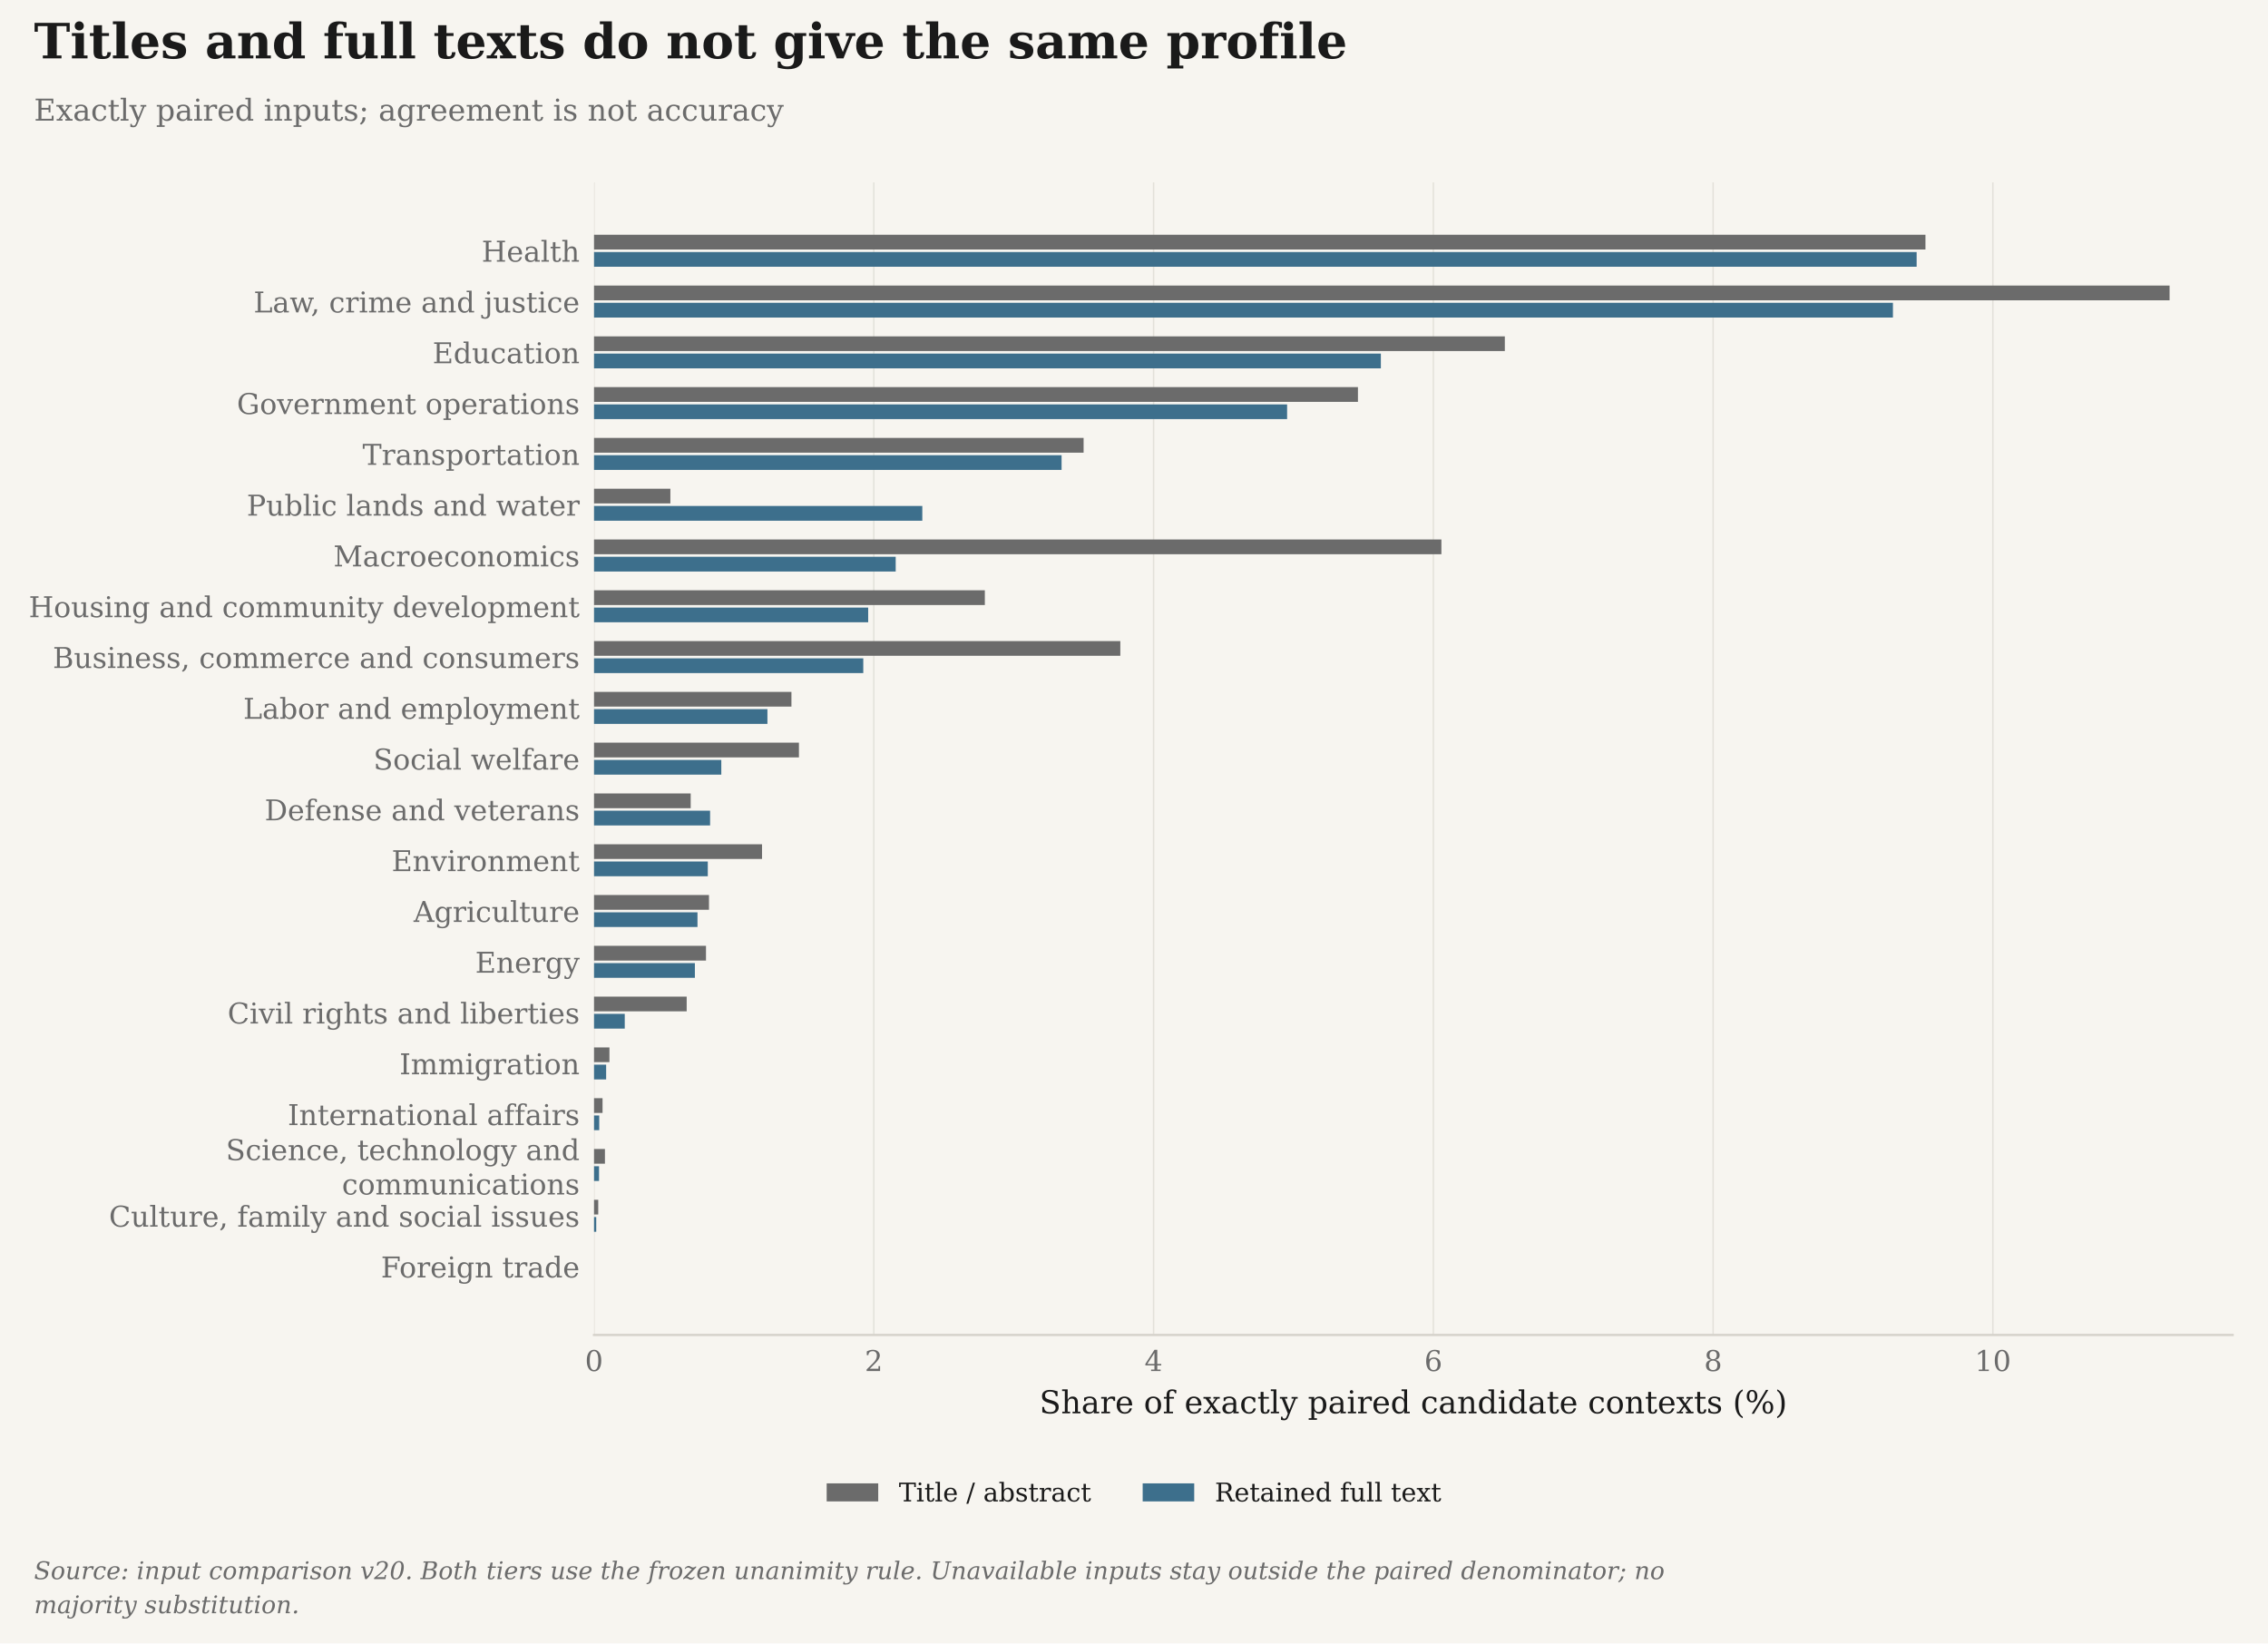
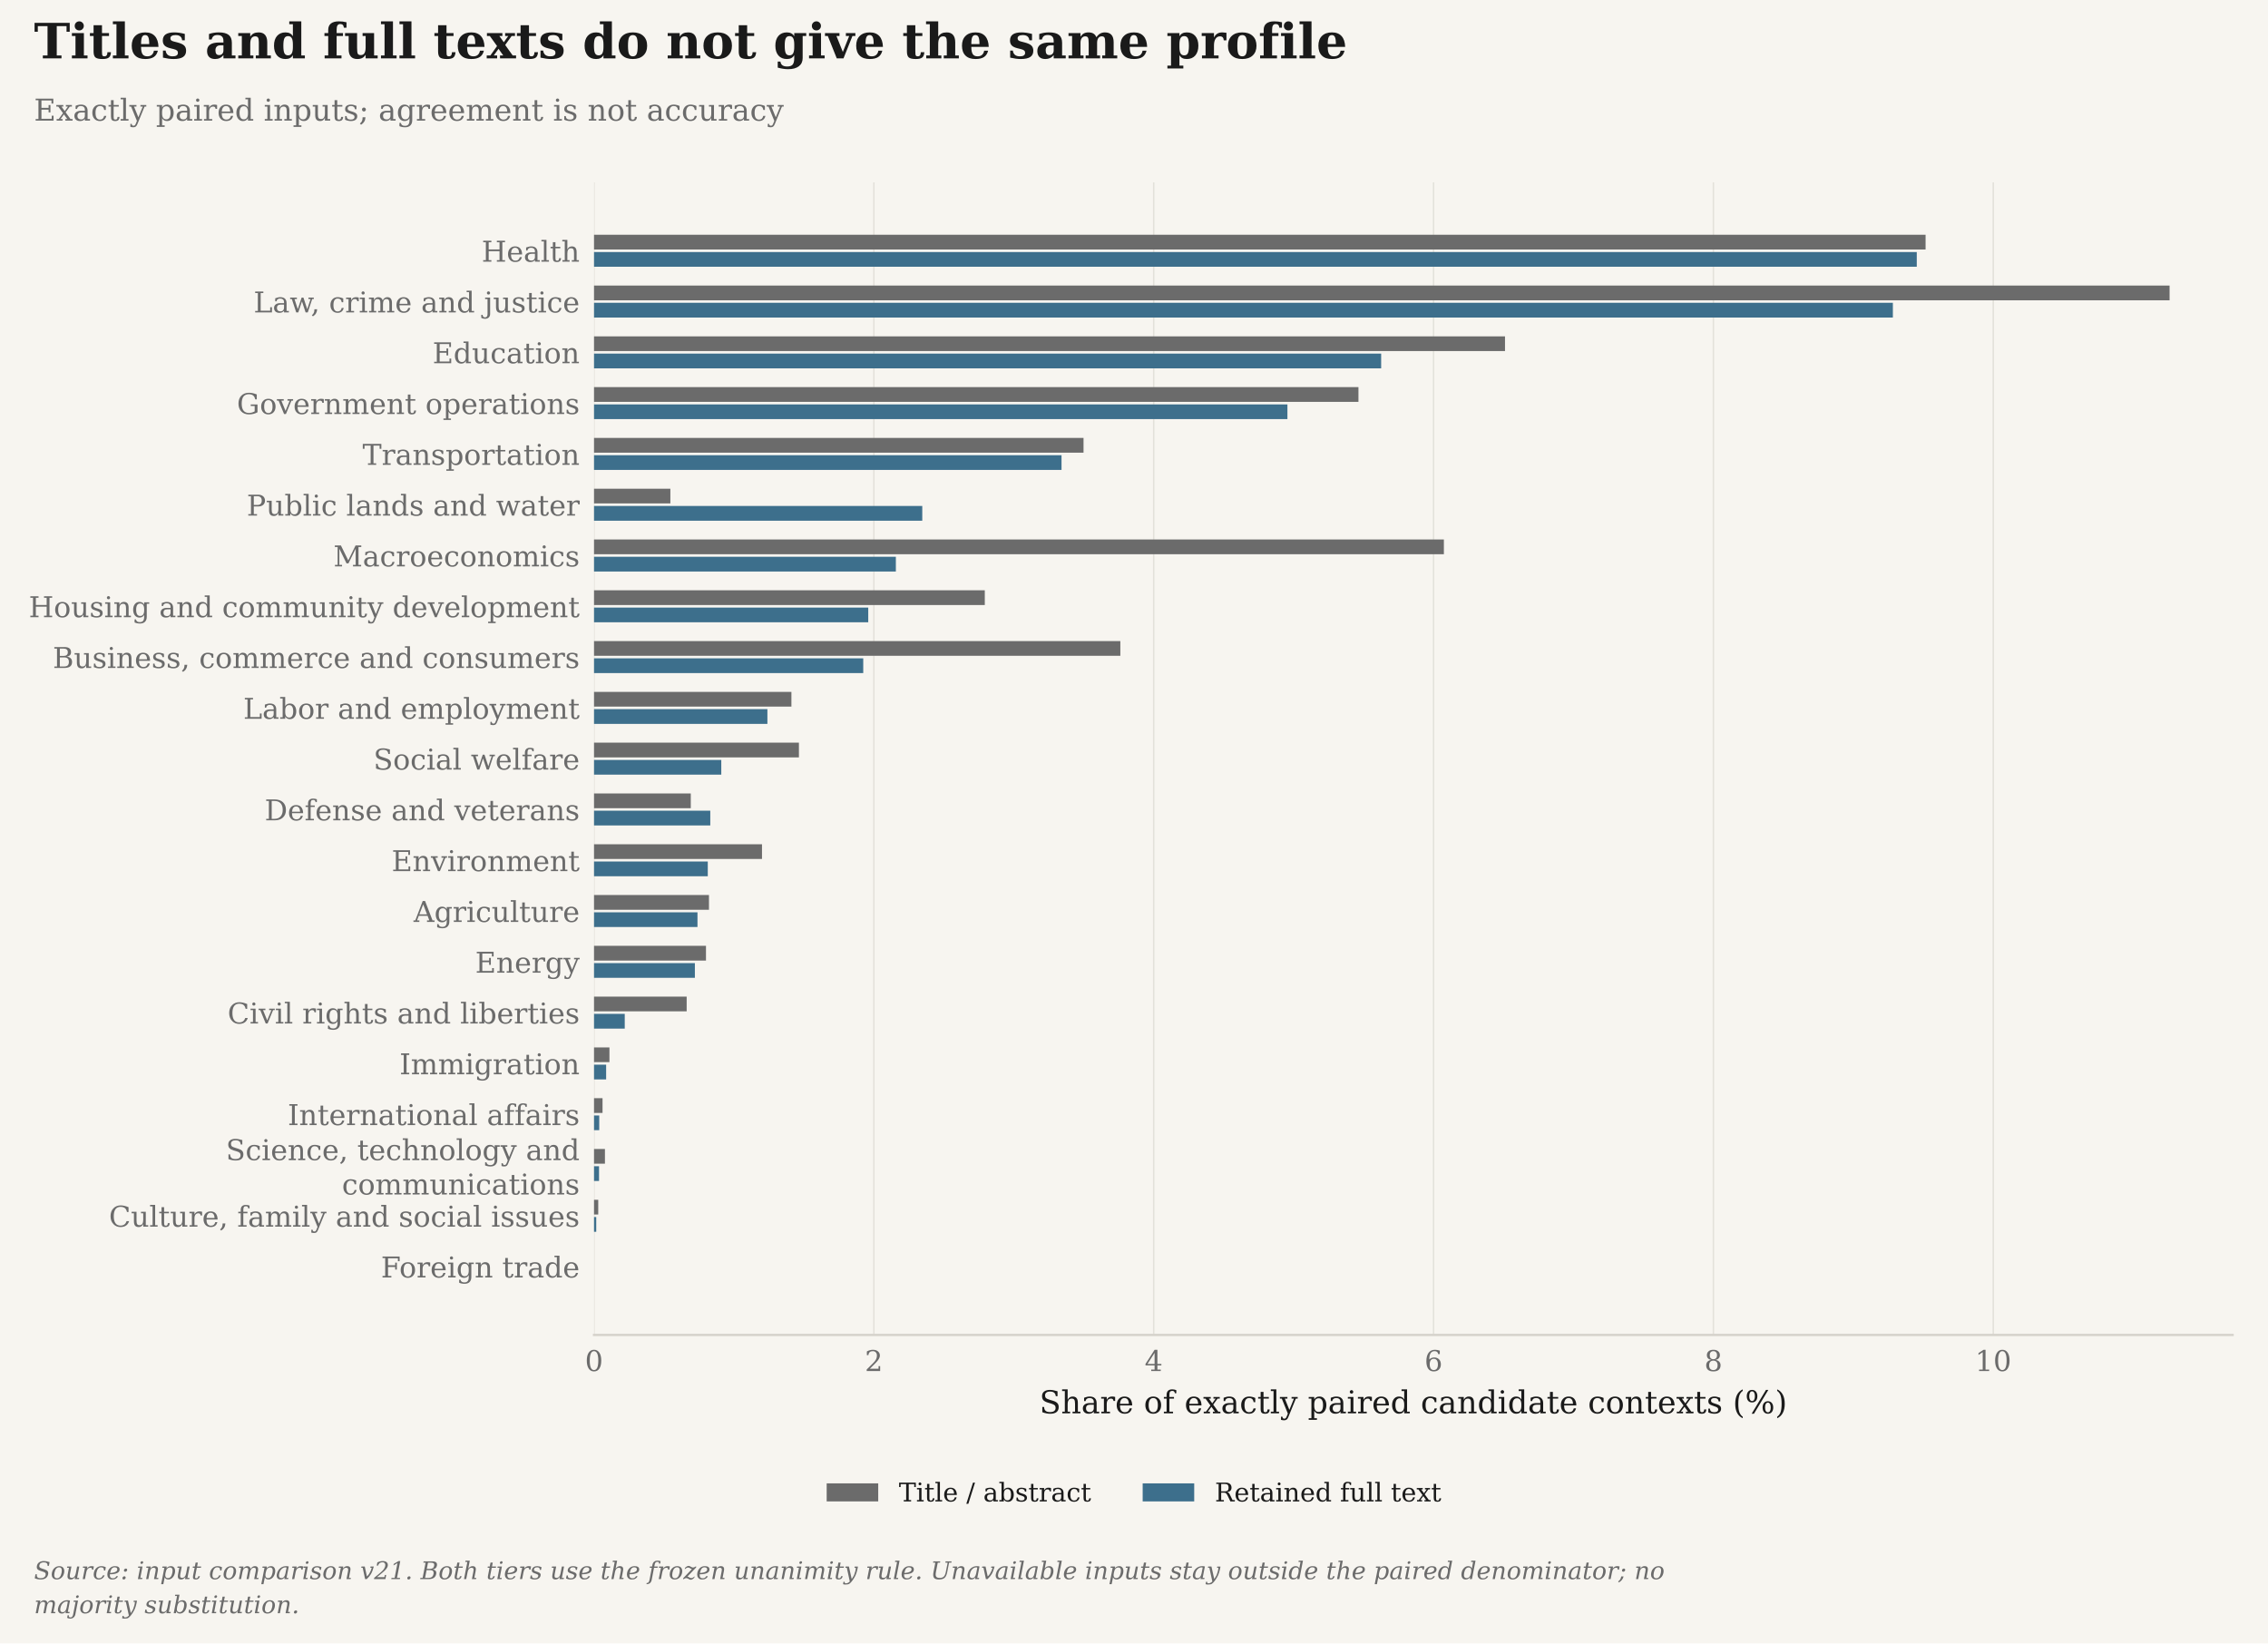
<svg xmlns="http://www.w3.org/2000/svg" width="792pt" height="573.84pt" viewBox="0 0 792 573.84" version="1.1">
  <defs>
    <style type="text/css">*{stroke-linejoin: round; stroke-linecap: butt}</style>
  </defs>
  <g id="figure_1">
    <g id="patch_1">
      <path d="M 0 573.84  L 792 573.84  L 792 0  L 0 0  z " style="fill: #f7f5f0" />
    </g>
    <g id="axes_1">
      <g id="patch_2">
        <path d="M 207.44 466.129  L 779.64 466.129  L 779.64 63.68  L 207.44 63.68  z " style="fill: #f7f5f0" />
      </g>
      <g id="matplotlib.axis_1">
        <g id="xtick_1">
          <g id="line2d_1">
-             <path d="M 207.44 466.129  L 207.44 63.68  " clip-path="url(#p539c1222c3)" style="fill: none; stroke: #d6d3cc; stroke-opacity: 0.6; stroke-width: 0.5; stroke-linecap: square" />
+             <path d="M 207.44 466.129  L 207.44 63.68  " clip-path="url(#p8d690644a4)" style="fill: none; stroke: #d6d3cc; stroke-opacity: 0.6; stroke-width: 0.5; stroke-linecap: square" />
          </g>
          <g id="line2d_2" />
          <g id="text_1">
            <text style="font-size: 10px; font-family: 'DejaVu Serif', 'Bitstream Vera Serif', 'Computer Modern Roman', 'New Century Schoolbook', 'Century Schoolbook L', 'Utopia', 'ITC Bookman', 'Bookman', 'Nimbus Roman No9 L', 'Times New Roman', 'Times', 'Palatino', 'Charter', serif; text-anchor: middle; fill: #6b6b6b" x="207.44" y="478.727" transform="rotate(-0 207.44 478.7269)">0</text>
          </g>
        </g>
        <g id="xtick_2">
          <g id="line2d_3">
-             <path d="M 305.139 466.129  L 305.139 63.68  " clip-path="url(#p539c1222c3)" style="fill: none; stroke: #d6d3cc; stroke-opacity: 0.6; stroke-width: 0.5; stroke-linecap: square" />
+             <path d="M 305.162 466.129  L 305.162 63.68  " clip-path="url(#p8d690644a4)" style="fill: none; stroke: #d6d3cc; stroke-opacity: 0.6; stroke-width: 0.5; stroke-linecap: square" />
          </g>
          <g id="line2d_4" />
          <g id="text_2">
-             <text style="font-size: 10px; font-family: 'DejaVu Serif', 'Bitstream Vera Serif', 'Computer Modern Roman', 'New Century Schoolbook', 'Century Schoolbook L', 'Utopia', 'ITC Bookman', 'Bookman', 'Nimbus Roman No9 L', 'Times New Roman', 'Times', 'Palatino', 'Charter', serif; text-anchor: middle; fill: #6b6b6b" x="305.139" y="478.727" transform="rotate(-0 305.1385 478.7269)">2</text>
+             <text style="font-size: 10px; font-family: 'DejaVu Serif', 'Bitstream Vera Serif', 'Computer Modern Roman', 'New Century Schoolbook', 'Century Schoolbook L', 'Utopia', 'ITC Bookman', 'Bookman', 'Nimbus Roman No9 L', 'Times New Roman', 'Times', 'Palatino', 'Charter', serif; text-anchor: middle; fill: #6b6b6b" x="305.162" y="478.727" transform="rotate(-0 305.1618 478.7269)">2</text>
          </g>
        </g>
        <g id="xtick_3">
          <g id="line2d_5">
-             <path d="M 402.837 466.129  L 402.837 63.68  " clip-path="url(#p539c1222c3)" style="fill: none; stroke: #d6d3cc; stroke-opacity: 0.6; stroke-width: 0.5; stroke-linecap: square" />
+             <path d="M 402.884 466.129  L 402.884 63.68  " clip-path="url(#p8d690644a4)" style="fill: none; stroke: #d6d3cc; stroke-opacity: 0.6; stroke-width: 0.5; stroke-linecap: square" />
          </g>
          <g id="line2d_6" />
          <g id="text_3">
-             <text style="font-size: 10px; font-family: 'DejaVu Serif', 'Bitstream Vera Serif', 'Computer Modern Roman', 'New Century Schoolbook', 'Century Schoolbook L', 'Utopia', 'ITC Bookman', 'Bookman', 'Nimbus Roman No9 L', 'Times New Roman', 'Times', 'Palatino', 'Charter', serif; text-anchor: middle; fill: #6b6b6b" x="402.837" y="478.727" transform="rotate(-0 402.8371 478.7269)">4</text>
+             <text style="font-size: 10px; font-family: 'DejaVu Serif', 'Bitstream Vera Serif', 'Computer Modern Roman', 'New Century Schoolbook', 'Century Schoolbook L', 'Utopia', 'ITC Bookman', 'Bookman', 'Nimbus Roman No9 L', 'Times New Roman', 'Times', 'Palatino', 'Charter', serif; text-anchor: middle; fill: #6b6b6b" x="402.884" y="478.727" transform="rotate(-0 402.8835 478.7269)">4</text>
          </g>
        </g>
        <g id="xtick_4">
          <g id="line2d_7">
-             <path d="M 500.536 466.129  L 500.536 63.68  " clip-path="url(#p539c1222c3)" style="fill: none; stroke: #d6d3cc; stroke-opacity: 0.6; stroke-width: 0.5; stroke-linecap: square" />
+             <path d="M 500.605 466.129  L 500.605 63.68  " clip-path="url(#p8d690644a4)" style="fill: none; stroke: #d6d3cc; stroke-opacity: 0.6; stroke-width: 0.5; stroke-linecap: square" />
          </g>
          <g id="line2d_8" />
          <g id="text_4">
-             <text style="font-size: 10px; font-family: 'DejaVu Serif', 'Bitstream Vera Serif', 'Computer Modern Roman', 'New Century Schoolbook', 'Century Schoolbook L', 'Utopia', 'ITC Bookman', 'Bookman', 'Nimbus Roman No9 L', 'Times New Roman', 'Times', 'Palatino', 'Charter', serif; text-anchor: middle; fill: #6b6b6b" x="500.536" y="478.727" transform="rotate(-0 500.5356 478.7269)">6</text>
+             <text style="font-size: 10px; font-family: 'DejaVu Serif', 'Bitstream Vera Serif', 'Computer Modern Roman', 'New Century Schoolbook', 'Century Schoolbook L', 'Utopia', 'ITC Bookman', 'Bookman', 'Nimbus Roman No9 L', 'Times New Roman', 'Times', 'Palatino', 'Charter', serif; text-anchor: middle; fill: #6b6b6b" x="500.605" y="478.727" transform="rotate(-0 500.6053 478.7269)">6</text>
          </g>
        </g>
        <g id="xtick_5">
          <g id="line2d_9">
-             <path d="M 598.234 466.129  L 598.234 63.68  " clip-path="url(#p539c1222c3)" style="fill: none; stroke: #d6d3cc; stroke-opacity: 0.6; stroke-width: 0.5; stroke-linecap: square" />
+             <path d="M 598.327 466.129  L 598.327 63.68  " clip-path="url(#p8d690644a4)" style="fill: none; stroke: #d6d3cc; stroke-opacity: 0.6; stroke-width: 0.5; stroke-linecap: square" />
          </g>
          <g id="line2d_10" />
          <g id="text_5">
-             <text style="font-size: 10px; font-family: 'DejaVu Serif', 'Bitstream Vera Serif', 'Computer Modern Roman', 'New Century Schoolbook', 'Century Schoolbook L', 'Utopia', 'ITC Bookman', 'Bookman', 'Nimbus Roman No9 L', 'Times New Roman', 'Times', 'Palatino', 'Charter', serif; text-anchor: middle; fill: #6b6b6b" x="598.234" y="478.727" transform="rotate(-0 598.2341 478.7269)">8</text>
+             <text style="font-size: 10px; font-family: 'DejaVu Serif', 'Bitstream Vera Serif', 'Computer Modern Roman', 'New Century Schoolbook', 'Century Schoolbook L', 'Utopia', 'ITC Bookman', 'Bookman', 'Nimbus Roman No9 L', 'Times New Roman', 'Times', 'Palatino', 'Charter', serif; text-anchor: middle; fill: #6b6b6b" x="598.327" y="478.727" transform="rotate(-0 598.327 478.7269)">8</text>
          </g>
        </g>
        <g id="xtick_6">
          <g id="line2d_11">
-             <path d="M 695.933 466.129  L 695.933 63.68  " clip-path="url(#p539c1222c3)" style="fill: none; stroke: #d6d3cc; stroke-opacity: 0.6; stroke-width: 0.5; stroke-linecap: square" />
+             <path d="M 696.049 466.129  L 696.049 63.68  " clip-path="url(#p8d690644a4)" style="fill: none; stroke: #d6d3cc; stroke-opacity: 0.6; stroke-width: 0.5; stroke-linecap: square" />
          </g>
          <g id="line2d_12" />
          <g id="text_6">
-             <text style="font-size: 10px; font-family: 'DejaVu Serif', 'Bitstream Vera Serif', 'Computer Modern Roman', 'New Century Schoolbook', 'Century Schoolbook L', 'Utopia', 'ITC Bookman', 'Bookman', 'Nimbus Roman No9 L', 'Times New Roman', 'Times', 'Palatino', 'Charter', serif; text-anchor: middle; fill: #6b6b6b" x="695.933" y="478.727" transform="rotate(-0 695.9326 478.7269)">10</text>
+             <text style="font-size: 10px; font-family: 'DejaVu Serif', 'Bitstream Vera Serif', 'Computer Modern Roman', 'New Century Schoolbook', 'Century Schoolbook L', 'Utopia', 'ITC Bookman', 'Bookman', 'Nimbus Roman No9 L', 'Times New Roman', 'Times', 'Palatino', 'Charter', serif; text-anchor: middle; fill: #6b6b6b" x="696.049" y="478.727" transform="rotate(-0 696.0488 478.7269)">10</text>
          </g>
        </g>
        <g id="text_7">
          <text style="font-size: 11px; font-family: 'DejaVu Serif', 'Bitstream Vera Serif', 'Computer Modern Roman', 'New Century Schoolbook', 'Century Schoolbook L', 'Utopia', 'ITC Bookman', 'Bookman', 'Nimbus Roman No9 L', 'Times New Roman', 'Times', 'Palatino', 'Charter', serif; text-anchor: middle; fill: #1a1a1a" x="493.54" y="493.488" transform="rotate(-0 493.54 493.4875)">Share of exactly paired candidate contexts (%)</text>
        </g>
      </g>
      <g id="matplotlib.axis_2">
        <g id="ytick_1">
          <g id="line2d_13" />
          <g id="text_8">
            <text style="font-size: 10px; font-family: 'DejaVu Serif', 'Bitstream Vera Serif', 'Computer Modern Roman', 'New Century Schoolbook', 'Century Schoolbook L', 'Utopia', 'ITC Bookman', 'Bookman', 'Nimbus Roman No9 L', 'Times New Roman', 'Times', 'Palatino', 'Charter', serif; text-anchor: end; fill: #6b6b6b" x="202.44" y="91.359" transform="rotate(-0 202.44 91.35866)">Health</text>
          </g>
        </g>
        <g id="ytick_2">
          <g id="line2d_14" />
          <g id="text_9">
            <text style="font-size: 10px; font-family: 'DejaVu Serif', 'Bitstream Vera Serif', 'Computer Modern Roman', 'New Century Schoolbook', 'Century Schoolbook L', 'Utopia', 'ITC Bookman', 'Bookman', 'Nimbus Roman No9 L', 'Times New Roman', 'Times', 'Palatino', 'Charter', serif; text-anchor: end; fill: #6b6b6b" x="202.44" y="109.093" transform="rotate(-0 202.44 109.0932)">Law, crime and justice</text>
          </g>
        </g>
        <g id="ytick_3">
          <g id="line2d_15" />
          <g id="text_10">
            <text style="font-size: 10px; font-family: 'DejaVu Serif', 'Bitstream Vera Serif', 'Computer Modern Roman', 'New Century Schoolbook', 'Century Schoolbook L', 'Utopia', 'ITC Bookman', 'Bookman', 'Nimbus Roman No9 L', 'Times New Roman', 'Times', 'Palatino', 'Charter', serif; text-anchor: end; fill: #6b6b6b" x="202.44" y="126.828" transform="rotate(-0 202.44 126.8277)">Education</text>
          </g>
        </g>
        <g id="ytick_4">
          <g id="line2d_16" />
          <g id="text_11">
            <text style="font-size: 10px; font-family: 'DejaVu Serif', 'Bitstream Vera Serif', 'Computer Modern Roman', 'New Century Schoolbook', 'Century Schoolbook L', 'Utopia', 'ITC Bookman', 'Bookman', 'Nimbus Roman No9 L', 'Times New Roman', 'Times', 'Palatino', 'Charter', serif; text-anchor: end; fill: #6b6b6b" x="202.44" y="144.562" transform="rotate(-0 202.44 144.5618)">Government operations</text>
          </g>
        </g>
        <g id="ytick_5">
          <g id="line2d_17" />
          <g id="text_12">
            <text style="font-size: 10px; font-family: 'DejaVu Serif', 'Bitstream Vera Serif', 'Computer Modern Roman', 'New Century Schoolbook', 'Century Schoolbook L', 'Utopia', 'ITC Bookman', 'Bookman', 'Nimbus Roman No9 L', 'Times New Roman', 'Times', 'Palatino', 'Charter', serif; text-anchor: end; fill: #6b6b6b" x="202.44" y="162.296" transform="rotate(-0 202.44 162.2963)">Transportation</text>
          </g>
        </g>
        <g id="ytick_6">
          <g id="line2d_18" />
          <g id="text_13">
            <text style="font-size: 10px; font-family: 'DejaVu Serif', 'Bitstream Vera Serif', 'Computer Modern Roman', 'New Century Schoolbook', 'Century Schoolbook L', 'Utopia', 'ITC Bookman', 'Bookman', 'Nimbus Roman No9 L', 'Times New Roman', 'Times', 'Palatino', 'Charter', serif; text-anchor: end; fill: #6b6b6b" x="202.44" y="180.031" transform="rotate(-0 202.44 180.0312)">Public lands and water</text>
          </g>
        </g>
        <g id="ytick_7">
          <g id="line2d_19" />
          <g id="text_14">
            <text style="font-size: 10px; font-family: 'DejaVu Serif', 'Bitstream Vera Serif', 'Computer Modern Roman', 'New Century Schoolbook', 'Century Schoolbook L', 'Utopia', 'ITC Bookman', 'Bookman', 'Nimbus Roman No9 L', 'Times New Roman', 'Times', 'Palatino', 'Charter', serif; text-anchor: end; fill: #6b6b6b" x="202.44" y="197.765" transform="rotate(-0 202.44 197.7654)">Macroeconomics</text>
          </g>
        </g>
        <g id="ytick_8">
          <g id="line2d_20" />
          <g id="text_15">
            <text style="font-size: 10px; font-family: 'DejaVu Serif', 'Bitstream Vera Serif', 'Computer Modern Roman', 'New Century Schoolbook', 'Century Schoolbook L', 'Utopia', 'ITC Bookman', 'Bookman', 'Nimbus Roman No9 L', 'Times New Roman', 'Times', 'Palatino', 'Charter', serif; text-anchor: end; fill: #6b6b6b" x="202.44" y="215.5" transform="rotate(-0 202.44 215.5003)">Housing and community development</text>
          </g>
        </g>
        <g id="ytick_9">
          <g id="line2d_21" />
          <g id="text_16">
            <text style="font-size: 10px; font-family: 'DejaVu Serif', 'Bitstream Vera Serif', 'Computer Modern Roman', 'New Century Schoolbook', 'Century Schoolbook L', 'Utopia', 'ITC Bookman', 'Bookman', 'Nimbus Roman No9 L', 'Times New Roman', 'Times', 'Palatino', 'Charter', serif; text-anchor: end; fill: #6b6b6b" x="202.44" y="233.235" transform="rotate(-0 202.44 233.2348)">Business, commerce and consumers</text>
          </g>
        </g>
        <g id="ytick_10">
          <g id="line2d_22" />
          <g id="text_17">
            <text style="font-size: 10px; font-family: 'DejaVu Serif', 'Bitstream Vera Serif', 'Computer Modern Roman', 'New Century Schoolbook', 'Century Schoolbook L', 'Utopia', 'ITC Bookman', 'Bookman', 'Nimbus Roman No9 L', 'Times New Roman', 'Times', 'Palatino', 'Charter', serif; text-anchor: end; fill: #6b6b6b" x="202.44" y="250.969" transform="rotate(-0 202.44 250.9693)">Labor and employment</text>
          </g>
        </g>
        <g id="ytick_11">
          <g id="line2d_23" />
          <g id="text_18">
            <text style="font-size: 10px; font-family: 'DejaVu Serif', 'Bitstream Vera Serif', 'Computer Modern Roman', 'New Century Schoolbook', 'Century Schoolbook L', 'Utopia', 'ITC Bookman', 'Bookman', 'Nimbus Roman No9 L', 'Times New Roman', 'Times', 'Palatino', 'Charter', serif; text-anchor: end; fill: #6b6b6b" x="202.44" y="268.704" transform="rotate(-0 202.44 268.7038)">Social welfare</text>
          </g>
        </g>
        <g id="ytick_12">
          <g id="line2d_24" />
          <g id="text_19">
            <text style="font-size: 10px; font-family: 'DejaVu Serif', 'Bitstream Vera Serif', 'Computer Modern Roman', 'New Century Schoolbook', 'Century Schoolbook L', 'Utopia', 'ITC Bookman', 'Bookman', 'Nimbus Roman No9 L', 'Times New Roman', 'Times', 'Palatino', 'Charter', serif; text-anchor: end; fill: #6b6b6b" x="202.44" y="286.438" transform="rotate(-0 202.44 286.4383)">Defense and veterans</text>
          </g>
        </g>
        <g id="ytick_13">
          <g id="line2d_25" />
          <g id="text_20">
            <text style="font-size: 10px; font-family: 'DejaVu Serif', 'Bitstream Vera Serif', 'Computer Modern Roman', 'New Century Schoolbook', 'Century Schoolbook L', 'Utopia', 'ITC Bookman', 'Bookman', 'Nimbus Roman No9 L', 'Times New Roman', 'Times', 'Palatino', 'Charter', serif; text-anchor: end; fill: #6b6b6b" x="202.44" y="304.172" transform="rotate(-0 202.44 304.1724)">Environment</text>
          </g>
        </g>
        <g id="ytick_14">
          <g id="line2d_26" />
          <g id="text_21">
            <text style="font-size: 10px; font-family: 'DejaVu Serif', 'Bitstream Vera Serif', 'Computer Modern Roman', 'New Century Schoolbook', 'Century Schoolbook L', 'Utopia', 'ITC Bookman', 'Bookman', 'Nimbus Roman No9 L', 'Times New Roman', 'Times', 'Palatino', 'Charter', serif; text-anchor: end; fill: #6b6b6b" x="202.44" y="321.907" transform="rotate(-0 202.44 321.9073)">Agriculture</text>
          </g>
        </g>
        <g id="ytick_15">
          <g id="line2d_27" />
          <g id="text_22">
            <text style="font-size: 10px; font-family: 'DejaVu Serif', 'Bitstream Vera Serif', 'Computer Modern Roman', 'New Century Schoolbook', 'Century Schoolbook L', 'Utopia', 'ITC Bookman', 'Bookman', 'Nimbus Roman No9 L', 'Times New Roman', 'Times', 'Palatino', 'Charter', serif; text-anchor: end; fill: #6b6b6b" x="202.44" y="339.641" transform="rotate(-0 202.44 339.6415)">Energy</text>
          </g>
        </g>
        <g id="ytick_16">
          <g id="line2d_28" />
          <g id="text_23">
            <text style="font-size: 10px; font-family: 'DejaVu Serif', 'Bitstream Vera Serif', 'Computer Modern Roman', 'New Century Schoolbook', 'Century Schoolbook L', 'Utopia', 'ITC Bookman', 'Bookman', 'Nimbus Roman No9 L', 'Times New Roman', 'Times', 'Palatino', 'Charter', serif; text-anchor: end; fill: #6b6b6b" x="202.44" y="357.376" transform="rotate(-0 202.44 357.3764)">Civil rights and liberties</text>
          </g>
        </g>
        <g id="ytick_17">
          <g id="line2d_29" />
          <g id="text_24">
            <text style="font-size: 10px; font-family: 'DejaVu Serif', 'Bitstream Vera Serif', 'Computer Modern Roman', 'New Century Schoolbook', 'Century Schoolbook L', 'Utopia', 'ITC Bookman', 'Bookman', 'Nimbus Roman No9 L', 'Times New Roman', 'Times', 'Palatino', 'Charter', serif; text-anchor: end; fill: #6b6b6b" x="202.44" y="375.11" transform="rotate(-0 202.44 375.1105)">Immigration</text>
          </g>
        </g>
        <g id="ytick_18">
          <g id="line2d_30" />
          <g id="text_25">
            <text style="font-size: 10px; font-family: 'DejaVu Serif', 'Bitstream Vera Serif', 'Computer Modern Roman', 'New Century Schoolbook', 'Century Schoolbook L', 'Utopia', 'ITC Bookman', 'Bookman', 'Nimbus Roman No9 L', 'Times New Roman', 'Times', 'Palatino', 'Charter', serif; text-anchor: end; fill: #6b6b6b" x="202.44" y="392.845" transform="rotate(-0 202.44 392.8454)">International affairs</text>
          </g>
        </g>
        <g id="ytick_19">
          <g id="line2d_31" />
          <g id="text_26">
            <text style="font-size: 10px; font-family: 'DejaVu Serif', 'Bitstream Vera Serif', 'Computer Modern Roman', 'New Century Schoolbook', 'Century Schoolbook L', 'Utopia', 'ITC Bookman', 'Bookman', 'Nimbus Roman No9 L', 'Times New Roman', 'Times', 'Palatino', 'Charter', serif; fill: #6b6b6b" transform="translate(78.865 405.0794)">Science, technology and</text>
            <text style="font-size: 10px; font-family: 'DejaVu Serif', 'Bitstream Vera Serif', 'Computer Modern Roman', 'New Century Schoolbook', 'Century Schoolbook L', 'Utopia', 'ITC Bookman', 'Bookman', 'Nimbus Roman No9 L', 'Times New Roman', 'Times', 'Palatino', 'Charter', serif; fill: #6b6b6b" transform="translate(119.4025 417.0814)">communications</text>
          </g>
        </g>
        <g id="ytick_20">
          <g id="line2d_32" />
          <g id="text_27">
            <text style="font-size: 10px; font-family: 'DejaVu Serif', 'Bitstream Vera Serif', 'Computer Modern Roman', 'New Century Schoolbook', 'Century Schoolbook L', 'Utopia', 'ITC Bookman', 'Bookman', 'Nimbus Roman No9 L', 'Times New Roman', 'Times', 'Palatino', 'Charter', serif; text-anchor: end; fill: #6b6b6b" x="202.44" y="428.314" transform="rotate(-0 202.44 428.3144)">Culture, family and social issues</text>
          </g>
        </g>
        <g id="ytick_21">
          <g id="line2d_33" />
          <g id="text_28">
            <text style="font-size: 10px; font-family: 'DejaVu Serif', 'Bitstream Vera Serif', 'Computer Modern Roman', 'New Century Schoolbook', 'Century Schoolbook L', 'Utopia', 'ITC Bookman', 'Bookman', 'Nimbus Roman No9 L', 'Times New Roman', 'Times', 'Palatino', 'Charter', serif; text-anchor: end; fill: #6b6b6b" x="202.44" y="446.049" transform="rotate(-0 202.44 446.0489)">Foreign trade</text>
          </g>
        </g>
      </g>
      <g id="patch_3">
-         <path d="M 207.44 81.973  L 672.38 81.973  L 672.38 87.116  L 207.44 87.116  z " clip-path="url(#p539c1222c3)" style="fill: #6b6b6b" />
+         <path d="M 207.44 81.973  L 672.426 81.973  L 672.426 87.116  L 207.44 87.116  z " clip-path="url(#p8d690644a4)" style="fill: #6b6b6b" />
      </g>
      <g id="patch_4">
-         <path d="M 207.44 99.708  L 757.632 99.708  L 757.632 104.851  L 207.44 104.851  z " clip-path="url(#p539c1222c3)" style="fill: #6b6b6b" />
+         <path d="M 207.44 99.708  L 757.632 99.708  L 757.632 104.851  L 207.44 104.851  z " clip-path="url(#p8d690644a4)" style="fill: #6b6b6b" />
      </g>
      <g id="patch_5">
-         <path d="M 207.44 117.442  L 525.494 117.442  L 525.494 122.585  L 207.44 122.585  z " clip-path="url(#p539c1222c3)" style="fill: #6b6b6b" />
+         <path d="M 207.44 117.442  L 525.559 117.442  L 525.559 122.585  L 207.44 122.585  z " clip-path="url(#p8d690644a4)" style="fill: #6b6b6b" />
      </g>
      <g id="patch_6">
-         <path d="M 207.44 135.177  L 474.203 135.177  L 474.203 140.32  L 207.44 140.32  z " clip-path="url(#p539c1222c3)" style="fill: #6b6b6b" />
+         <path d="M 207.44 135.177  L 474.379 135.177  L 474.379 140.32  L 207.44 140.32  z " clip-path="url(#p8d690644a4)" style="fill: #6b6b6b" />
      </g>
      <g id="patch_7">
-         <path d="M 207.44 152.911  L 378.399 152.911  L 378.399 158.054  L 207.44 158.054  z " clip-path="url(#p539c1222c3)" style="fill: #6b6b6b" />
+         <path d="M 207.44 152.911  L 378.377 152.911  L 378.377 158.054  L 207.44 158.054  z " clip-path="url(#p8d690644a4)" style="fill: #6b6b6b" />
      </g>
      <g id="patch_8">
-         <path d="M 207.44 170.646  L 234.099 170.646  L 234.099 175.789  L 207.44 175.789  z " clip-path="url(#p539c1222c3)" style="fill: #6b6b6b" />
+         <path d="M 207.44 170.646  L 234.095 170.646  L 234.095 175.789  L 207.44 175.789  z " clip-path="url(#p8d690644a4)" style="fill: #6b6b6b" />
      </g>
      <g id="patch_9">
-         <path d="M 207.44 188.38  L 503.343 188.38  L 503.343 193.523  L 207.44 193.523  z " clip-path="url(#p539c1222c3)" style="fill: #6b6b6b" />
+         <path d="M 207.44 188.38  L 504.213 188.38  L 504.213 193.523  L 207.44 193.523  z " clip-path="url(#p8d690644a4)" style="fill: #6b6b6b" />
      </g>
      <g id="patch_10">
-         <path d="M 207.44 206.115  L 343.914 206.115  L 343.914 211.258  L 207.44 211.258  z " clip-path="url(#p539c1222c3)" style="fill: #6b6b6b" />
+         <path d="M 207.44 206.115  L 343.896 206.115  L 343.896 211.258  L 207.44 211.258  z " clip-path="url(#p8d690644a4)" style="fill: #6b6b6b" />
      </g>
      <g id="patch_11">
-         <path d="M 207.44 223.849  L 391.222 223.849  L 391.222 228.992  L 207.44 228.992  z " clip-path="url(#p539c1222c3)" style="fill: #6b6b6b" />
+         <path d="M 207.44 223.849  L 391.233 223.849  L 391.233 228.992  L 207.44 228.992  z " clip-path="url(#p8d690644a4)" style="fill: #6b6b6b" />
      </g>
      <g id="patch_12">
-         <path d="M 207.44 241.584  L 276.376 241.584  L 276.376 246.727  L 207.44 246.727  z " clip-path="url(#p539c1222c3)" style="fill: #6b6b6b" />
+         <path d="M 207.44 241.584  L 276.367 241.584  L 276.367 246.727  L 207.44 246.727  z " clip-path="url(#p8d690644a4)" style="fill: #6b6b6b" />
      </g>
      <g id="patch_13">
-         <path d="M 207.44 259.318  L 278.996 259.318  L 278.996 264.461  L 207.44 264.461  z " clip-path="url(#p539c1222c3)" style="fill: #6b6b6b" />
+         <path d="M 207.44 259.318  L 278.987 259.318  L 278.987 264.461  L 207.44 264.461  z " clip-path="url(#p8d690644a4)" style="fill: #6b6b6b" />
      </g>
      <g id="patch_14">
-         <path d="M 207.44 277.053  L 241.192 277.053  L 241.192 282.196  L 207.44 282.196  z " clip-path="url(#p539c1222c3)" style="fill: #6b6b6b" />
+         <path d="M 207.44 277.053  L 241.222 277.053  L 241.222 282.196  L 207.44 282.196  z " clip-path="url(#p8d690644a4)" style="fill: #6b6b6b" />
      </g>
      <g id="patch_15">
-         <path d="M 207.44 294.787  L 266.103 294.787  L 266.103 299.93  L 207.44 299.93  z " clip-path="url(#p539c1222c3)" style="fill: #6b6b6b" />
+         <path d="M 207.44 294.787  L 266.096 294.787  L 266.096 299.93  L 207.44 299.93  z " clip-path="url(#p8d690644a4)" style="fill: #6b6b6b" />
      </g>
      <g id="patch_16">
-         <path d="M 207.44 312.522  L 247.585 312.522  L 247.585 317.665  L 207.44 317.665  z " clip-path="url(#p539c1222c3)" style="fill: #6b6b6b" />
+         <path d="M 207.44 312.522  L 247.58 312.522  L 247.58 317.665  L 207.44 317.665  z " clip-path="url(#p8d690644a4)" style="fill: #6b6b6b" />
      </g>
      <g id="patch_17">
-         <path d="M 207.44 330.256  L 246.537 330.256  L 246.537 335.399  L 207.44 335.399  z " clip-path="url(#p539c1222c3)" style="fill: #6b6b6b" />
+         <path d="M 207.44 330.256  L 246.532 330.256  L 246.532 335.399  L 207.44 335.399  z " clip-path="url(#p8d690644a4)" style="fill: #6b6b6b" />
      </g>
      <g id="patch_18">
-         <path d="M 207.44 347.991  L 239.794 347.991  L 239.794 353.134  L 207.44 353.134  z " clip-path="url(#p539c1222c3)" style="fill: #6b6b6b" />
+         <path d="M 207.44 347.991  L 239.79 347.991  L 239.79 353.134  L 207.44 353.134  z " clip-path="url(#p8d690644a4)" style="fill: #6b6b6b" />
      </g>
      <g id="patch_19">
-         <path d="M 207.44 365.725  L 212.821 365.725  L 212.821 370.868  L 207.44 370.868  z " clip-path="url(#p539c1222c3)" style="fill: #6b6b6b" />
+         <path d="M 207.44 365.725  L 212.82 365.725  L 212.82 370.868  L 207.44 370.868  z " clip-path="url(#p8d690644a4)" style="fill: #6b6b6b" />
      </g>
      <g id="patch_20">
-         <path d="M 207.44 383.46  L 210.41 383.46  L 210.41 388.603  L 207.44 388.603  z " clip-path="url(#p539c1222c3)" style="fill: #6b6b6b" />
+         <path d="M 207.44 383.46  L 210.409 383.46  L 210.409 388.603  L 207.44 388.603  z " clip-path="url(#p8d690644a4)" style="fill: #6b6b6b" />
      </g>
      <g id="patch_21">
-         <path d="M 207.44 401.194  L 211.248 401.194  L 211.248 406.337  L 207.44 406.337  z " clip-path="url(#p539c1222c3)" style="fill: #6b6b6b" />
+         <path d="M 207.44 401.194  L 211.248 401.194  L 211.248 406.337  L 207.44 406.337  z " clip-path="url(#p8d690644a4)" style="fill: #6b6b6b" />
      </g>
      <g id="patch_22">
-         <path d="M 207.44 418.929  L 208.907 418.929  L 208.907 424.072  L 207.44 424.072  z " clip-path="url(#p539c1222c3)" style="fill: #6b6b6b" />
+         <path d="M 207.44 418.929  L 208.907 418.929  L 208.907 424.072  L 207.44 424.072  z " clip-path="url(#p8d690644a4)" style="fill: #6b6b6b" />
      </g>
      <g id="patch_23">
-         <path d="M 207.44 436.663  L 207.44 436.663  L 207.44 441.806  L 207.44 441.806  z " clip-path="url(#p539c1222c3)" style="fill: #6b6b6b" />
+         <path d="M 207.44 436.663  L 207.44 436.663  L 207.44 441.806  L 207.44 441.806  z " clip-path="url(#p8d690644a4)" style="fill: #6b6b6b" />
      </g>
      <g id="patch_24">
-         <path d="M 207.44 88.003  L 669.305 88.003  L 669.305 93.146  L 207.44 93.146  z " clip-path="url(#p539c1222c3)" style="fill: #3d6f8c" />
+         <path d="M 207.44 88.003  L 669.351 88.003  L 669.351 93.146  L 207.44 93.146  z " clip-path="url(#p8d690644a4)" style="fill: #3d6f8c" />
      </g>
      <g id="patch_25">
-         <path d="M 207.44 105.737  L 661.025 105.737  L 661.025 110.88  L 207.44 110.88  z " clip-path="url(#p539c1222c3)" style="fill: #3d6f8c" />
+         <path d="M 207.44 105.737  L 661.002 105.737  L 661.002 110.88  L 207.44 110.88  z " clip-path="url(#p8d690644a4)" style="fill: #3d6f8c" />
      </g>
      <g id="patch_26">
-         <path d="M 207.44 123.472  L 482.204 123.472  L 482.204 128.615  L 207.44 128.615  z " clip-path="url(#p539c1222c3)" style="fill: #3d6f8c" />
+         <path d="M 207.44 123.472  L 482.309 123.472  L 482.309 128.615  L 207.44 128.615  z " clip-path="url(#p8d690644a4)" style="fill: #3d6f8c" />
      </g>
      <g id="patch_27">
-         <path d="M 207.44 141.206  L 449.466 141.206  L 449.466 146.349  L 207.44 146.349  z " clip-path="url(#p539c1222c3)" style="fill: #3d6f8c" />
+         <path d="M 207.44 141.206  L 449.575 141.206  L 449.575 146.349  L 207.44 146.349  z " clip-path="url(#p8d690644a4)" style="fill: #3d6f8c" />
      </g>
      <g id="patch_28">
-         <path d="M 207.44 158.941  L 370.712 158.941  L 370.712 164.084  L 207.44 164.084  z " clip-path="url(#p539c1222c3)" style="fill: #3d6f8c" />
+         <path d="M 207.44 158.941  L 370.692 158.941  L 370.692 164.084  L 207.44 164.084  z " clip-path="url(#p8d690644a4)" style="fill: #3d6f8c" />
      </g>
      <g id="patch_29">
-         <path d="M 207.44 176.675  L 322.077 176.675  L 322.077 181.818  L 207.44 181.818  z " clip-path="url(#p539c1222c3)" style="fill: #3d6f8c" />
+         <path d="M 207.44 176.675  L 322.062 176.675  L 322.062 181.818  L 207.44 181.818  z " clip-path="url(#p8d690644a4)" style="fill: #3d6f8c" />
      </g>
      <g id="patch_30">
-         <path d="M 207.44 194.41  L 312.783 194.41  L 312.783 199.553  L 207.44 199.553  z " clip-path="url(#p539c1222c3)" style="fill: #3d6f8c" />
+         <path d="M 207.44 194.41  L 312.839 194.41  L 312.839 199.553  L 207.44 199.553  z " clip-path="url(#p8d690644a4)" style="fill: #3d6f8c" />
      </g>
      <g id="patch_31">
-         <path d="M 207.44 212.144  L 303.174 212.144  L 303.174 217.287  L 207.44 217.287  z " clip-path="url(#p539c1222c3)" style="fill: #3d6f8c" />
+         <path d="M 207.44 212.144  L 303.197 212.144  L 303.197 217.287  L 207.44 217.287  z " clip-path="url(#p8d690644a4)" style="fill: #3d6f8c" />
      </g>
      <g id="patch_32">
-         <path d="M 207.44 229.879  L 301.462 229.879  L 301.462 235.022  L 207.44 235.022  z " clip-path="url(#p539c1222c3)" style="fill: #3d6f8c" />
+         <path d="M 207.44 229.879  L 301.45 229.879  L 301.45 235.022  L 207.44 235.022  z " clip-path="url(#p8d690644a4)" style="fill: #3d6f8c" />
      </g>
      <g id="patch_33">
-         <path d="M 207.44 247.613  L 267.99 247.613  L 267.99 252.756  L 207.44 252.756  z " clip-path="url(#p539c1222c3)" style="fill: #3d6f8c" />
+         <path d="M 207.44 247.613  L 267.982 247.613  L 267.982 252.756  L 207.44 252.756  z " clip-path="url(#p8d690644a4)" style="fill: #3d6f8c" />
      </g>
      <g id="patch_34">
-         <path d="M 207.44 265.348  L 251.883 265.348  L 251.883 270.491  L 207.44 270.491  z " clip-path="url(#p539c1222c3)" style="fill: #3d6f8c" />
+         <path d="M 207.44 265.348  L 251.877 265.348  L 251.877 270.491  L 207.44 270.491  z " clip-path="url(#p8d690644a4)" style="fill: #3d6f8c" />
      </g>
      <g id="patch_35">
-         <path d="M 207.44 283.082  L 247.97 283.082  L 247.97 288.225  L 207.44 288.225  z " clip-path="url(#p539c1222c3)" style="fill: #3d6f8c" />
+         <path d="M 207.44 283.082  L 248.035 283.082  L 248.035 288.225  L 207.44 288.225  z " clip-path="url(#p8d690644a4)" style="fill: #3d6f8c" />
      </g>
      <g id="patch_36">
-         <path d="M 207.44 300.817  L 247.166 300.817  L 247.166 305.96  L 207.44 305.96  z " clip-path="url(#p539c1222c3)" style="fill: #3d6f8c" />
+         <path d="M 207.44 300.817  L 247.161 300.817  L 247.161 305.96  L 207.44 305.96  z " clip-path="url(#p8d690644a4)" style="fill: #3d6f8c" />
      </g>
      <g id="patch_37">
-         <path d="M 207.44 318.551  L 243.567 318.551  L 243.567 323.694  L 207.44 323.694  z " clip-path="url(#p539c1222c3)" style="fill: #3d6f8c" />
+         <path d="M 207.44 318.551  L 243.563 318.551  L 243.563 323.694  L 207.44 323.694  z " clip-path="url(#p8d690644a4)" style="fill: #3d6f8c" />
      </g>
      <g id="patch_38">
-         <path d="M 207.44 336.286  L 242.659 336.286  L 242.659 341.429  L 207.44 341.429  z " clip-path="url(#p539c1222c3)" style="fill: #3d6f8c" />
+         <path d="M 207.44 336.286  L 242.655 336.286  L 242.655 341.429  L 207.44 341.429  z " clip-path="url(#p8d690644a4)" style="fill: #3d6f8c" />
      </g>
      <g id="patch_39">
-         <path d="M 207.44 354.021  L 218.166 354.021  L 218.166 359.164  L 207.44 359.164  z " clip-path="url(#p539c1222c3)" style="fill: #3d6f8c" />
+         <path d="M 207.44 354.021  L 218.165 354.021  L 218.165 359.164  L 207.44 359.164  z " clip-path="url(#p8d690644a4)" style="fill: #3d6f8c" />
      </g>
      <g id="patch_40">
-         <path d="M 207.44 371.755  L 211.668 371.755  L 211.668 376.898  L 207.44 376.898  z " clip-path="url(#p539c1222c3)" style="fill: #3d6f8c" />
+         <path d="M 207.44 371.755  L 211.667 371.755  L 211.667 376.898  L 207.44 376.898  z " clip-path="url(#p8d690644a4)" style="fill: #3d6f8c" />
      </g>
      <g id="patch_41">
-         <path d="M 207.44 389.49  L 209.257 389.49  L 209.257 394.633  L 207.44 394.633  z " clip-path="url(#p539c1222c3)" style="fill: #3d6f8c" />
+         <path d="M 207.44 389.49  L 209.257 389.49  L 209.257 394.633  L 207.44 394.633  z " clip-path="url(#p8d690644a4)" style="fill: #3d6f8c" />
      </g>
      <g id="patch_42">
-         <path d="M 207.44 407.224  L 209.187 407.224  L 209.187 412.367  L 207.44 412.367  z " clip-path="url(#p539c1222c3)" style="fill: #3d6f8c" />
+         <path d="M 207.44 407.224  L 209.187 407.224  L 209.187 412.367  L 207.44 412.367  z " clip-path="url(#p8d690644a4)" style="fill: #3d6f8c" />
      </g>
      <g id="patch_43">
-         <path d="M 207.44 424.959  L 208.209 424.959  L 208.209 430.102  L 207.44 430.102  z " clip-path="url(#p539c1222c3)" style="fill: #3d6f8c" />
+         <path d="M 207.44 424.959  L 208.209 424.959  L 208.209 430.102  L 207.44 430.102  z " clip-path="url(#p8d690644a4)" style="fill: #3d6f8c" />
      </g>
      <g id="patch_44">
-         <path d="M 207.44 442.693  L 207.44 442.693  L 207.44 447.836  L 207.44 447.836  z " clip-path="url(#p539c1222c3)" style="fill: #3d6f8c" />
+         <path d="M 207.44 442.693  L 207.44 442.693  L 207.44 447.836  L 207.44 447.836  z " clip-path="url(#p8d690644a4)" style="fill: #3d6f8c" />
      </g>
      <g id="patch_45">
        <path d="M 207.44 466.129  L 779.64 466.129  " style="fill: none; stroke: #d6d3cc; stroke-width: 0.8; stroke-linejoin: miter; stroke-linecap: square" />
      </g>
    </g>
    <g id="text_29">
      <text style="font-weight: 700; font-size: 17px; font-family: 'DejaVu Serif', 'Bitstream Vera Serif', 'Computer Modern Roman', 'New Century Schoolbook', 'Century Schoolbook L', 'Utopia', 'ITC Bookman', 'Bookman', 'Nimbus Roman No9 L', 'Times New Roman', 'Times', 'Palatino', 'Charter', serif; text-anchor: start; fill: #1a1a1a" x="11.88" y="20.377" transform="rotate(-0 11.88 20.37726)">Titles and full texts do not give the same profile</text>
    </g>
    <g id="text_30">
      <text style="font-size: 10.5px; font-family: 'DejaVu Serif', 'Bitstream Vera Serif', 'Computer Modern Roman', 'New Century Schoolbook', 'Century Schoolbook L', 'Utopia', 'ITC Bookman', 'Bookman', 'Nimbus Roman No9 L', 'Times New Roman', 'Times', 'Palatino', 'Charter', serif; text-anchor: start; fill: #6b6b6b" x="11.88" y="42.113" transform="rotate(-0 11.88 42.11261)">Exactly paired inputs; agreement is not accuracy</text>
    </g>
    <g id="text_31">
-       <text style="font-style: italic; font-size: 8.5px; font-family: 'DejaVu Serif', 'Bitstream Vera Serif', 'Computer Modern Roman', 'New Century Schoolbook', 'Century Schoolbook L', 'Utopia', 'ITC Bookman', 'Bookman', 'Nimbus Roman No9 L', 'Times New Roman', 'Times', 'Palatino', 'Charter', serif; fill: #6b6b6b" transform="translate(11.88 551.389)">Source: input comparison v20. Both tiers use the frozen unanimity rule. Unavailable inputs stay outside the paired denominator; no</text>
+       <text style="font-style: italic; font-size: 8.5px; font-family: 'DejaVu Serif', 'Bitstream Vera Serif', 'Computer Modern Roman', 'New Century Schoolbook', 'Century Schoolbook L', 'Utopia', 'ITC Bookman', 'Bookman', 'Nimbus Roman No9 L', 'Times New Roman', 'Times', 'Palatino', 'Charter', serif; fill: #6b6b6b" transform="translate(11.88 551.389)">Source: input comparison v21. Both tiers use the frozen unanimity rule. Unavailable inputs stay outside the paired denominator; no</text>
      <text style="font-style: italic; font-size: 8.5px; font-family: 'DejaVu Serif', 'Bitstream Vera Serif', 'Computer Modern Roman', 'New Century Schoolbook', 'Century Schoolbook L', 'Utopia', 'ITC Bookman', 'Bookman', 'Nimbus Roman No9 L', 'Times New Roman', 'Times', 'Palatino', 'Charter', serif; fill: #6b6b6b" transform="translate(11.88 563.289)">majority substitution.</text>
    </g>
    <g id="legend_1">
      <g id="patch_46">
        <path d="M 288.682 524.252  L 306.682 524.252  L 306.682 517.952  L 288.682 517.952  z " style="fill: #6b6b6b" />
      </g>
      <g id="text_32">
        <text style="font-size: 9px; font-family: 'DejaVu Serif', 'Bitstream Vera Serif', 'Computer Modern Roman', 'New Century Schoolbook', 'Century Schoolbook L', 'Utopia', 'ITC Bookman', 'Bookman', 'Nimbus Roman No9 L', 'Times New Roman', 'Times', 'Palatino', 'Charter', serif; text-anchor: start; fill: #1a1a1a" x="313.882" y="524.252" transform="rotate(-0 313.882 524.2518)">Title / abstract</text>
      </g>
      <g id="patch_47">
        <path d="M 399.026 524.252  L 417.026 524.252  L 417.026 517.952  L 399.026 517.952  z " style="fill: #3d6f8c" />
      </g>
      <g id="text_33">
        <text style="font-size: 9px; font-family: 'DejaVu Serif', 'Bitstream Vera Serif', 'Computer Modern Roman', 'New Century Schoolbook', 'Century Schoolbook L', 'Utopia', 'ITC Bookman', 'Bookman', 'Nimbus Roman No9 L', 'Times New Roman', 'Times', 'Palatino', 'Charter', serif; text-anchor: start; fill: #1a1a1a" x="424.226" y="524.252" transform="rotate(-0 424.2262 524.2518)">Retained full text</text>
      </g>
    </g>
  </g>
  <defs>
-     <clipPath id="p539c1222c3">
+     <clipPath id="p8d690644a4">
      <rect x="207.44" y="63.68" width="572.2" height="402.449" />
    </clipPath>
  </defs>
</svg>
